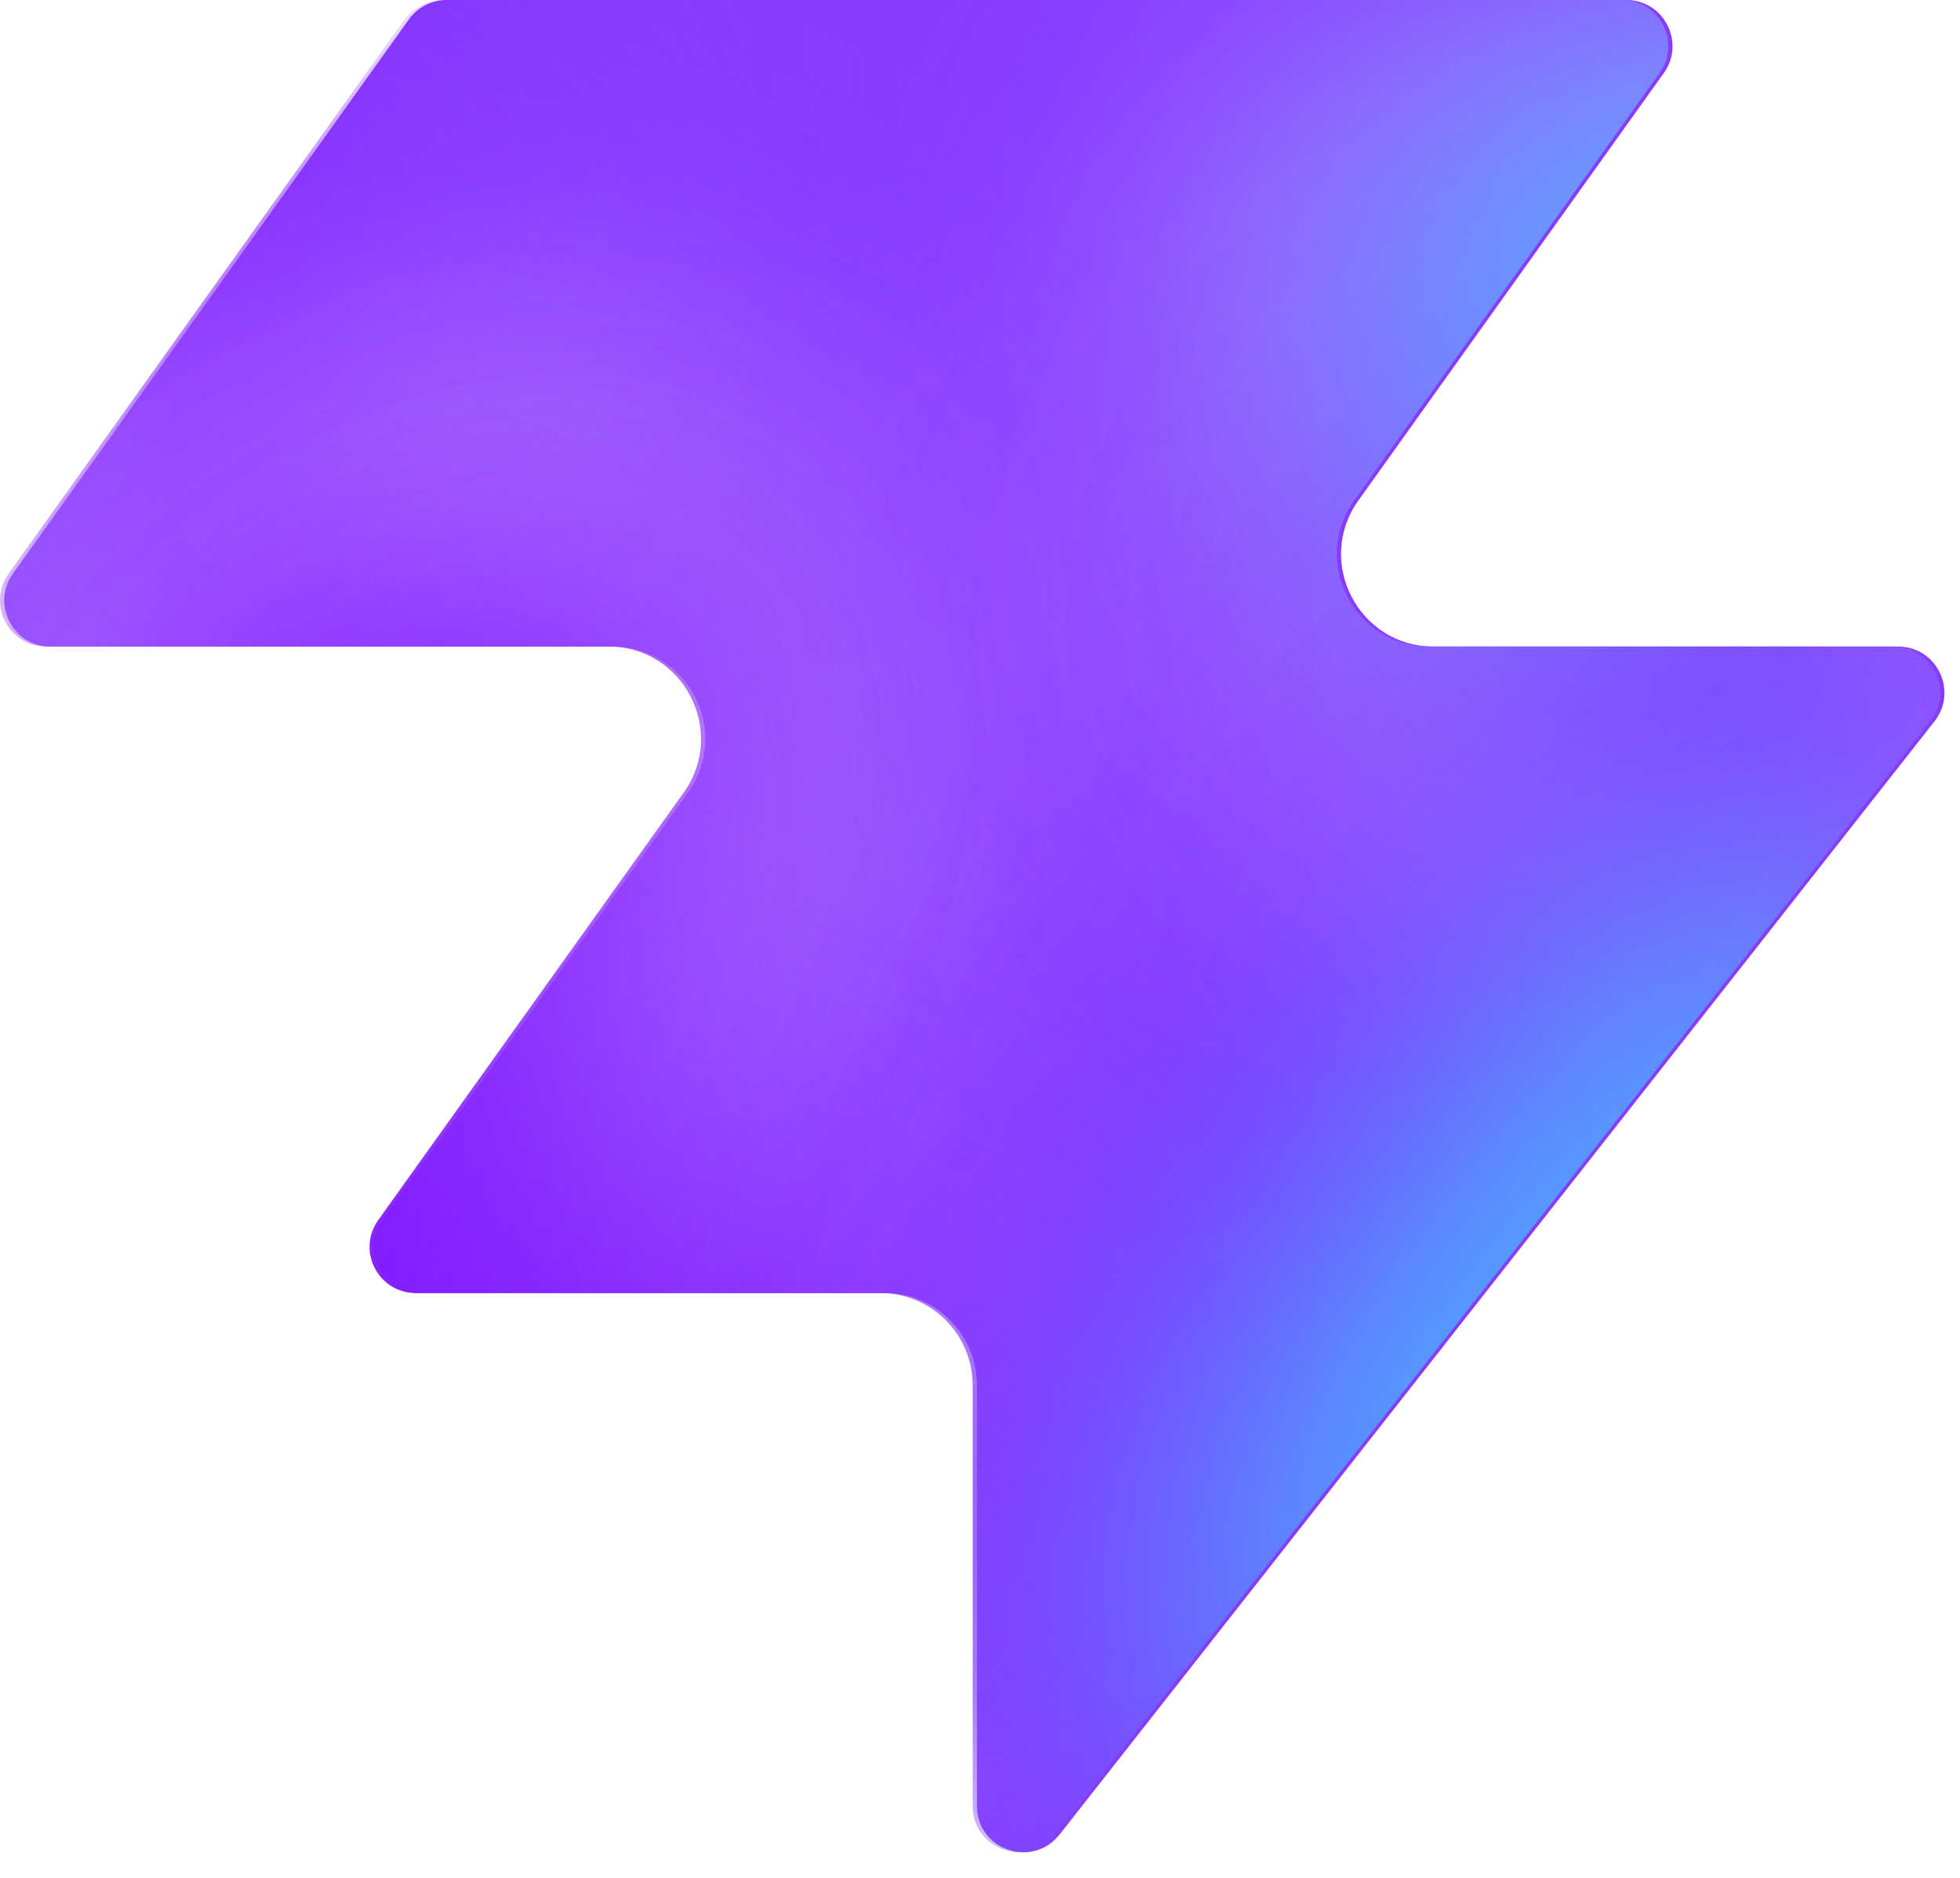
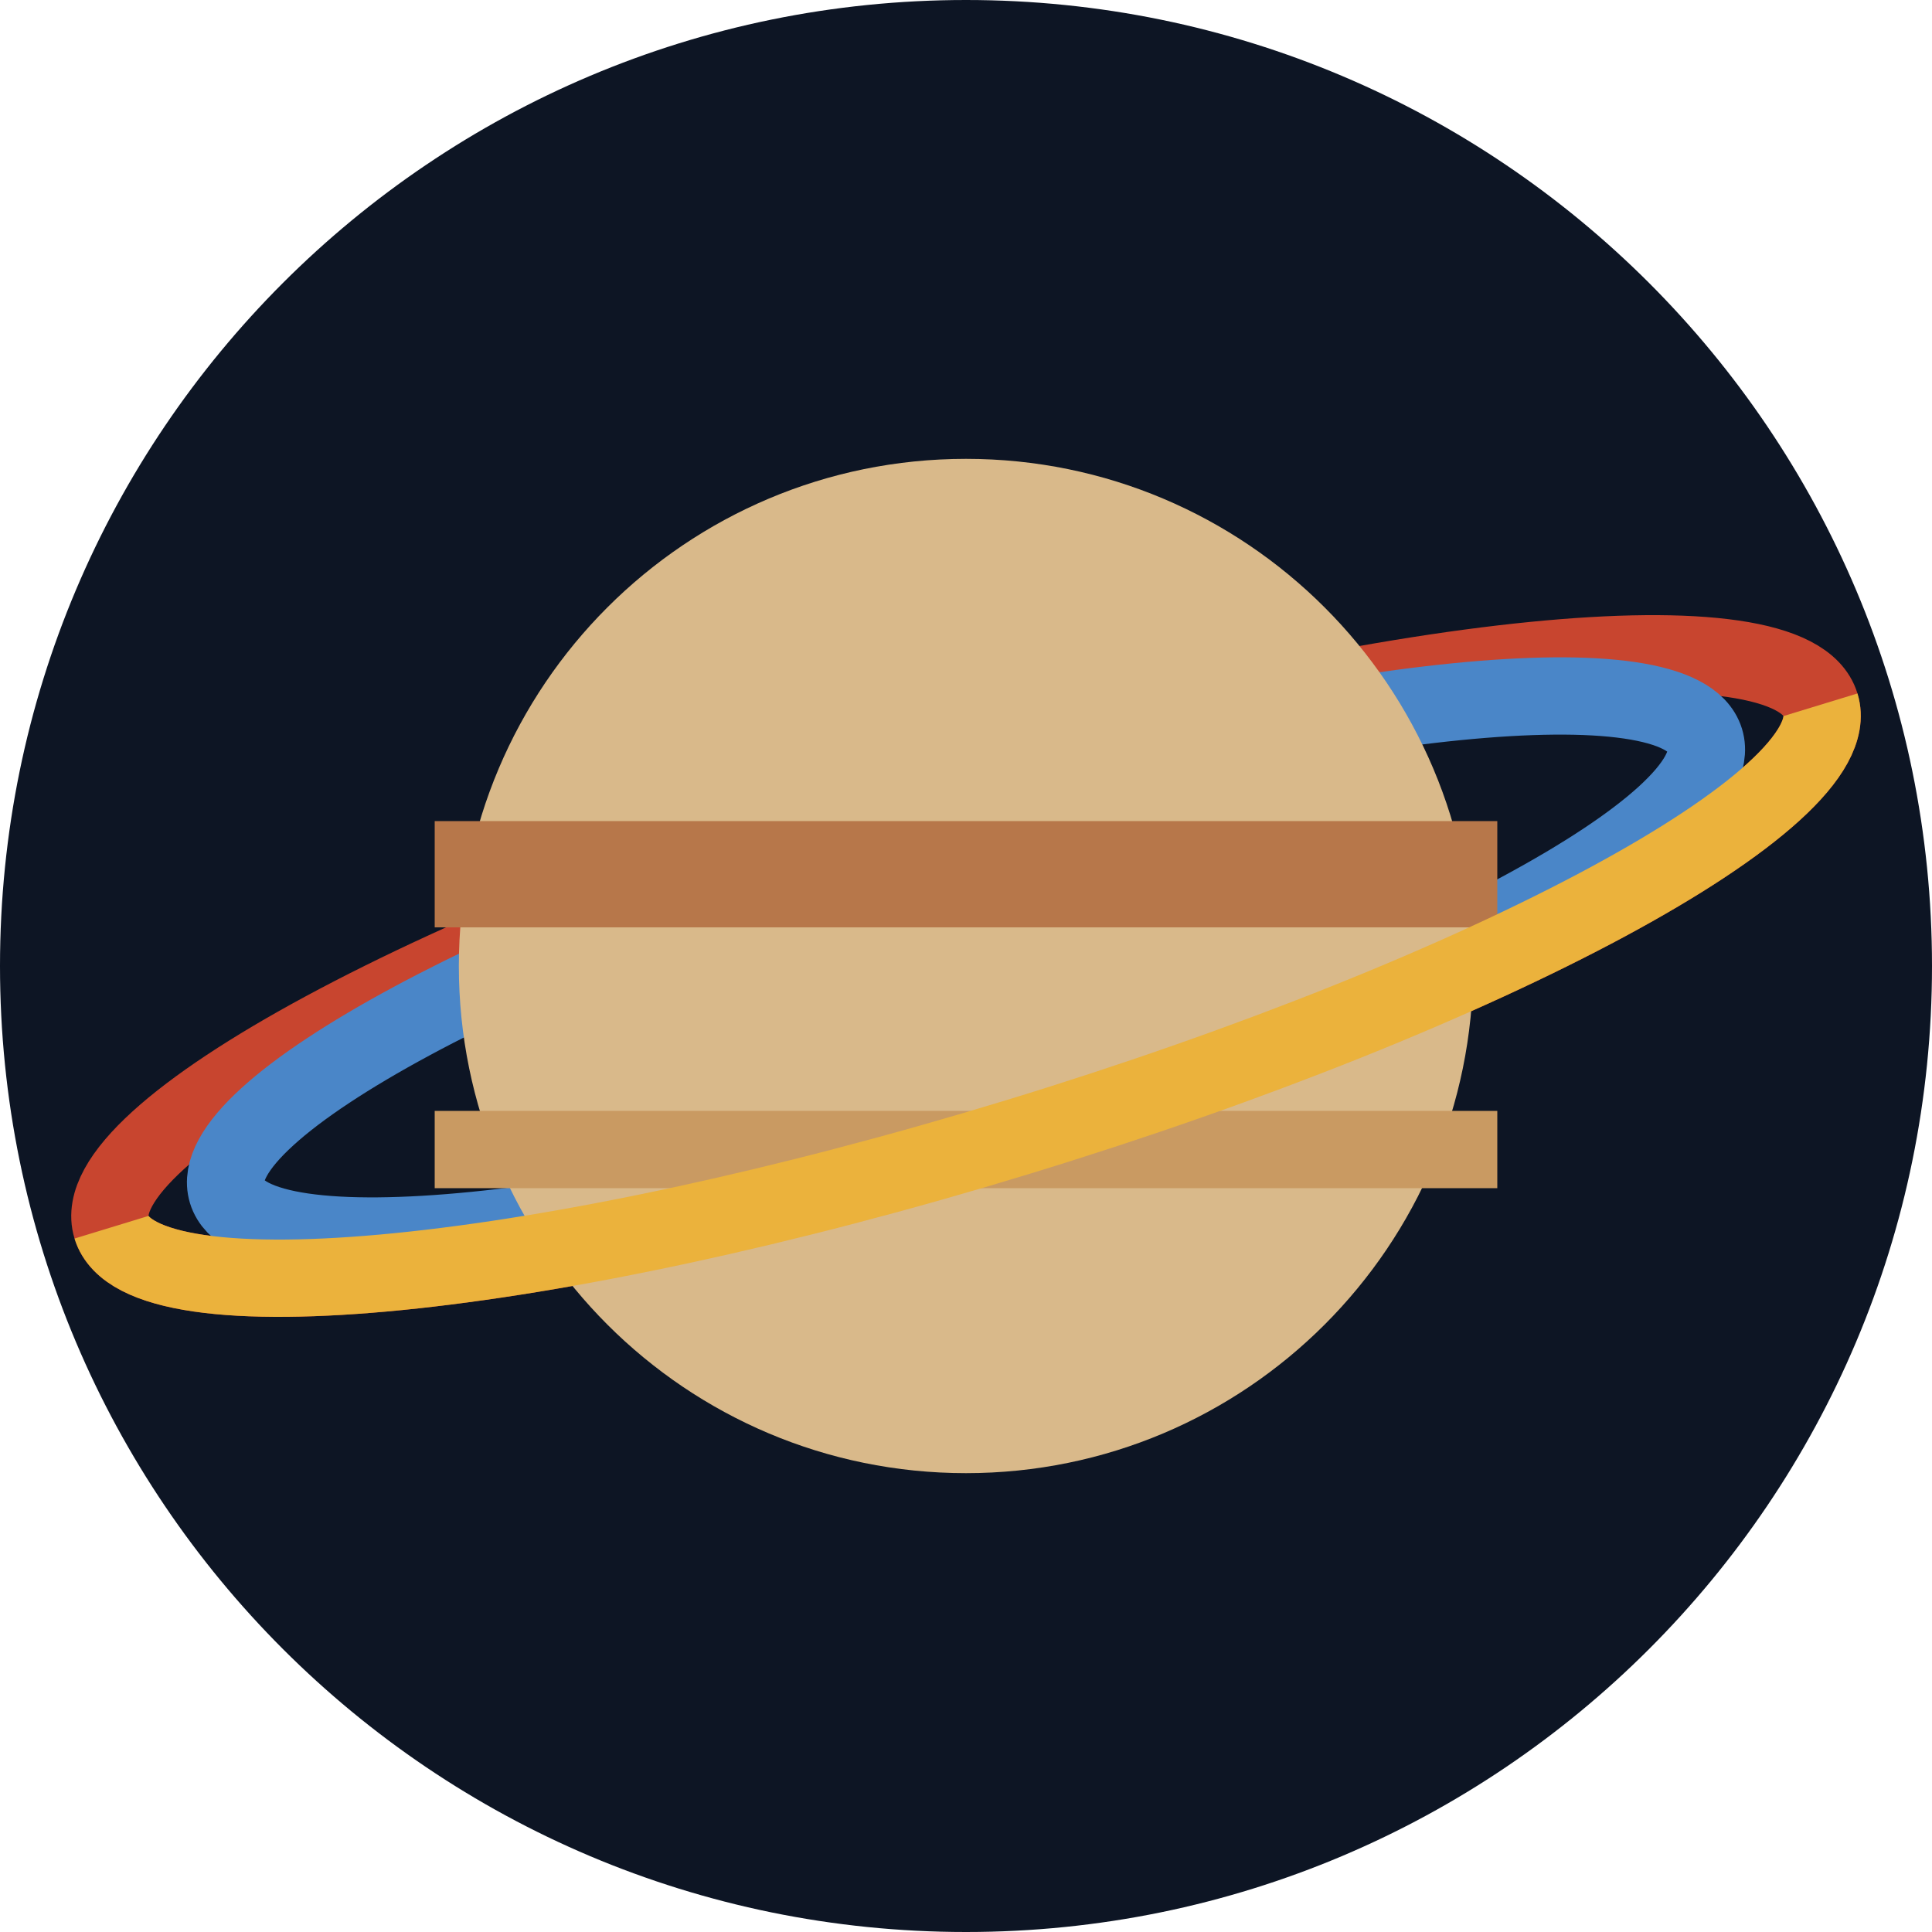
- <svg xmlns="http://www.w3.org/2000/svg" width="48" height="46" fill="none" viewBox="0 0 48 46">
-   <path fill="#863bff" d="M25.946 44.938c-.664.845-2.021.375-2.021-.698V33.937a2.26 2.26 0 0 0-2.262-2.262H10.287c-.92 0-1.456-1.04-.92-1.788l7.48-10.471c1.07-1.497 0-3.578-1.842-3.578H1.237c-.92 0-1.456-1.04-.92-1.788L10.013.474c.214-.297.556-.474.92-.474h28.894c.92 0 1.456 1.04.92 1.788l-7.48 10.471c-1.07 1.498 0 3.579 1.842 3.579h11.377c.943 0 1.473 1.088.89 1.83L25.947 44.94z" style="fill:#863bff;fill:color(display-p3 .525 .23 1);fill-opacity:1" />
-   <mask id="a" width="48" height="46" x="0" y="0" maskUnits="userSpaceOnUse" style="mask-type:alpha">
-     <path fill="#000" d="M25.842 44.938c-.664.844-2.021.375-2.021-.698V33.937a2.26 2.26 0 0 0-2.262-2.262H10.183c-.92 0-1.456-1.04-.92-1.788l7.48-10.471c1.07-1.498 0-3.579-1.842-3.579H1.133c-.92 0-1.456-1.04-.92-1.787L9.91.473c.214-.297.556-.474.92-.474h28.894c.92 0 1.456 1.04.92 1.788l-7.48 10.471c-1.07 1.498 0 3.578 1.842 3.578h11.377c.943 0 1.473 1.088.89 1.832L25.843 44.94z" style="fill:#000;fill-opacity:1" />
-   </mask>
-   <g mask="url(#a)">
-     <g filter="url(#b)">
-       <ellipse cx="5.508" cy="14.704" fill="#ede6ff" rx="5.508" ry="14.704" style="fill:#ede6ff;fill:color(display-p3 .927 .903 1);fill-opacity:1" transform="matrix(.00324 1 1 -.00324 -4.47 31.516)" />
-     </g>
-     <g filter="url(#c)">
-       <ellipse cx="10.399" cy="29.851" fill="#ede6ff" rx="10.399" ry="29.851" style="fill:#ede6ff;fill:color(display-p3 .927 .903 1);fill-opacity:1" transform="matrix(.00324 1 1 -.00324 -39.328 7.883)" />
-     </g>
-     <g filter="url(#d)">
-       <ellipse cx="5.508" cy="30.487" fill="#7e14ff" rx="5.508" ry="30.487" style="fill:#7e14ff;fill:color(display-p3 .492 .077 1);fill-opacity:1" transform="rotate(89.814 -25.913 -14.639)scale(1 -1)" />
-     </g>
-     <g filter="url(#e)">
-       <ellipse cx="5.508" cy="30.599" fill="#7e14ff" rx="5.508" ry="30.599" style="fill:#7e14ff;fill:color(display-p3 .492 .077 1);fill-opacity:1" transform="rotate(89.814 -32.644 -3.334)scale(1 -1)" />
-     </g>
-     <g filter="url(#f)">
-       <ellipse cx="5.508" cy="30.599" fill="#7e14ff" rx="5.508" ry="30.599" style="fill:#7e14ff;fill:color(display-p3 .492 .077 1);fill-opacity:1" transform="matrix(.00324 1 1 -.00324 -34.34 30.47)" />
-     </g>
-     <g filter="url(#g)">
-       <ellipse cx="14.072" cy="22.078" fill="#ede6ff" rx="14.072" ry="22.078" style="fill:#ede6ff;fill:color(display-p3 .927 .903 1);fill-opacity:1" transform="rotate(93.35 24.506 48.493)scale(-1 1)" />
-     </g>
-     <g filter="url(#h)">
-       <ellipse cx="3.47" cy="21.501" fill="#7e14ff" rx="3.47" ry="21.501" style="fill:#7e14ff;fill:color(display-p3 .492 .077 1);fill-opacity:1" transform="rotate(89.009 28.708 47.59)scale(-1 1)" />
-     </g>
-     <g filter="url(#i)">
-       <ellipse cx="3.47" cy="21.501" fill="#7e14ff" rx="3.47" ry="21.501" style="fill:#7e14ff;fill:color(display-p3 .492 .077 1);fill-opacity:1" transform="rotate(89.009 28.708 47.59)scale(-1 1)" />
-     </g>
-     <g filter="url(#j)">
-       <ellipse cx=".387" cy="8.972" fill="#7e14ff" rx="4.407" ry="29.108" style="fill:#7e14ff;fill:color(display-p3 .492 .077 1);fill-opacity:1" transform="rotate(39.51 .387 8.972)" />
-     </g>
-     <g filter="url(#k)">
-       <ellipse cx="47.523" cy="-6.092" fill="#7e14ff" rx="4.407" ry="29.108" style="fill:#7e14ff;fill:color(display-p3 .492 .077 1);fill-opacity:1" transform="rotate(37.892 47.523 -6.092)" />
-     </g>
-     <g filter="url(#l)">
-       <ellipse cx="41.412" cy="6.333" fill="#47bfff" rx="5.971" ry="9.665" style="fill:#47bfff;fill:color(display-p3 .28 .748 1);fill-opacity:1" transform="rotate(37.892 41.412 6.333)" />
-     </g>
-     <g filter="url(#m)">
-       <ellipse cx="-1.879" cy="38.332" fill="#7e14ff" rx="4.407" ry="29.108" style="fill:#7e14ff;fill:color(display-p3 .492 .077 1);fill-opacity:1" transform="rotate(37.892 -1.88 38.332)" />
-     </g>
-     <g filter="url(#n)">
-       <ellipse cx="-1.879" cy="38.332" fill="#7e14ff" rx="4.407" ry="29.108" style="fill:#7e14ff;fill:color(display-p3 .492 .077 1);fill-opacity:1" transform="rotate(37.892 -1.88 38.332)" />
-     </g>
-     <g filter="url(#o)">
-       <ellipse cx="35.651" cy="29.907" fill="#7e14ff" rx="4.407" ry="29.108" style="fill:#7e14ff;fill:color(display-p3 .492 .077 1);fill-opacity:1" transform="rotate(37.892 35.651 29.907)" />
-     </g>
-     <g filter="url(#p)">
-       <ellipse cx="38.418" cy="32.4" fill="#47bfff" rx="5.971" ry="15.297" style="fill:#47bfff;fill:color(display-p3 .28 .748 1);fill-opacity:1" transform="rotate(37.892 38.418 32.4)" />
-     </g>
+ <svg xmlns="http://www.w3.org/2000/svg" viewBox="-200 -200 400 400">
+   <circle r="200" fill="#0d1524" />
+   <g transform="rotate(-17)">
+     <ellipse rx="185" ry="37" fill="none" stroke="#c8452f" stroke-width="16" />
+     <ellipse rx="160" ry="32" fill="none" stroke="#4a86c8" stroke-width="16" />
  </g>
-   <defs>
-     <filter id="b" width="60.045" height="41.654" x="-19.77" y="16.149" color-interpolation-filters="sRGB" filterUnits="userSpaceOnUse">
-       <feFlood flood-opacity="0" result="BackgroundImageFix" />
-       <feBlend in="SourceGraphic" in2="BackgroundImageFix" result="shape" />
-       <feGaussianBlur result="effect1_foregroundBlur_2002_17158" stdDeviation="7.659" />
-     </filter>
-     <filter id="c" width="90.34" height="51.437" x="-54.613" y="-7.533" color-interpolation-filters="sRGB" filterUnits="userSpaceOnUse">
-       <feFlood flood-opacity="0" result="BackgroundImageFix" />
-       <feBlend in="SourceGraphic" in2="BackgroundImageFix" result="shape" />
-       <feGaussianBlur result="effect1_foregroundBlur_2002_17158" stdDeviation="7.659" />
-     </filter>
-     <filter id="d" width="79.355" height="29.4" x="-49.64" y="2.03" color-interpolation-filters="sRGB" filterUnits="userSpaceOnUse">
-       <feFlood flood-opacity="0" result="BackgroundImageFix" />
-       <feBlend in="SourceGraphic" in2="BackgroundImageFix" result="shape" />
-       <feGaussianBlur result="effect1_foregroundBlur_2002_17158" stdDeviation="4.596" />
-     </filter>
-     <filter id="e" width="79.579" height="29.4" x="-45.045" y="20.029" color-interpolation-filters="sRGB" filterUnits="userSpaceOnUse">
-       <feFlood flood-opacity="0" result="BackgroundImageFix" />
-       <feBlend in="SourceGraphic" in2="BackgroundImageFix" result="shape" />
-       <feGaussianBlur result="effect1_foregroundBlur_2002_17158" stdDeviation="4.596" />
-     </filter>
-     <filter id="f" width="79.579" height="29.4" x="-43.513" y="21.178" color-interpolation-filters="sRGB" filterUnits="userSpaceOnUse">
-       <feFlood flood-opacity="0" result="BackgroundImageFix" />
-       <feBlend in="SourceGraphic" in2="BackgroundImageFix" result="shape" />
-       <feGaussianBlur result="effect1_foregroundBlur_2002_17158" stdDeviation="4.596" />
-     </filter>
-     <filter id="g" width="74.749" height="58.852" x="15.756" y="-17.901" color-interpolation-filters="sRGB" filterUnits="userSpaceOnUse">
-       <feFlood flood-opacity="0" result="BackgroundImageFix" />
-       <feBlend in="SourceGraphic" in2="BackgroundImageFix" result="shape" />
-       <feGaussianBlur result="effect1_foregroundBlur_2002_17158" stdDeviation="7.659" />
-     </filter>
-     <filter id="h" width="61.377" height="25.362" x="23.548" y="2.284" color-interpolation-filters="sRGB" filterUnits="userSpaceOnUse">
-       <feFlood flood-opacity="0" result="BackgroundImageFix" />
-       <feBlend in="SourceGraphic" in2="BackgroundImageFix" result="shape" />
-       <feGaussianBlur result="effect1_foregroundBlur_2002_17158" stdDeviation="4.596" />
-     </filter>
-     <filter id="i" width="61.377" height="25.362" x="23.548" y="2.284" color-interpolation-filters="sRGB" filterUnits="userSpaceOnUse">
-       <feFlood flood-opacity="0" result="BackgroundImageFix" />
-       <feBlend in="SourceGraphic" in2="BackgroundImageFix" result="shape" />
-       <feGaussianBlur result="effect1_foregroundBlur_2002_17158" stdDeviation="4.596" />
-     </filter>
-     <filter id="j" width="56.045" height="63.649" x="-27.636" y="-22.853" color-interpolation-filters="sRGB" filterUnits="userSpaceOnUse">
-       <feFlood flood-opacity="0" result="BackgroundImageFix" />
-       <feBlend in="SourceGraphic" in2="BackgroundImageFix" result="shape" />
-       <feGaussianBlur result="effect1_foregroundBlur_2002_17158" stdDeviation="4.596" />
-     </filter>
-     <filter id="k" width="54.814" height="64.646" x="20.116" y="-38.415" color-interpolation-filters="sRGB" filterUnits="userSpaceOnUse">
-       <feFlood flood-opacity="0" result="BackgroundImageFix" />
-       <feBlend in="SourceGraphic" in2="BackgroundImageFix" result="shape" />
-       <feGaussianBlur result="effect1_foregroundBlur_2002_17158" stdDeviation="4.596" />
-     </filter>
-     <filter id="l" width="33.541" height="35.313" x="24.641" y="-11.323" color-interpolation-filters="sRGB" filterUnits="userSpaceOnUse">
-       <feFlood flood-opacity="0" result="BackgroundImageFix" />
-       <feBlend in="SourceGraphic" in2="BackgroundImageFix" result="shape" />
-       <feGaussianBlur result="effect1_foregroundBlur_2002_17158" stdDeviation="4.596" />
-     </filter>
-     <filter id="m" width="54.814" height="64.646" x="-29.286" y="6.009" color-interpolation-filters="sRGB" filterUnits="userSpaceOnUse">
-       <feFlood flood-opacity="0" result="BackgroundImageFix" />
-       <feBlend in="SourceGraphic" in2="BackgroundImageFix" result="shape" />
-       <feGaussianBlur result="effect1_foregroundBlur_2002_17158" stdDeviation="4.596" />
-     </filter>
-     <filter id="n" width="54.814" height="64.646" x="-29.286" y="6.009" color-interpolation-filters="sRGB" filterUnits="userSpaceOnUse">
-       <feFlood flood-opacity="0" result="BackgroundImageFix" />
-       <feBlend in="SourceGraphic" in2="BackgroundImageFix" result="shape" />
-       <feGaussianBlur result="effect1_foregroundBlur_2002_17158" stdDeviation="4.596" />
-     </filter>
-     <filter id="o" width="54.814" height="64.646" x="8.244" y="-2.416" color-interpolation-filters="sRGB" filterUnits="userSpaceOnUse">
-       <feFlood flood-opacity="0" result="BackgroundImageFix" />
-       <feBlend in="SourceGraphic" in2="BackgroundImageFix" result="shape" />
-       <feGaussianBlur result="effect1_foregroundBlur_2002_17158" stdDeviation="4.596" />
-     </filter>
-     <filter id="p" width="39.409" height="43.623" x="18.713" y="10.588" color-interpolation-filters="sRGB" filterUnits="userSpaceOnUse">
-       <feFlood flood-opacity="0" result="BackgroundImageFix" />
-       <feBlend in="SourceGraphic" in2="BackgroundImageFix" result="shape" />
-       <feGaussianBlur result="effect1_foregroundBlur_2002_17158" stdDeviation="4.596" />
-     </filter>
-   </defs>
+   <circle r="105" fill="#d9b98a" />
+   <rect x="-110" y="-30" width="220" height="22" fill="#b7774a" />
+   <rect x="-110" y="30" width="220" height="16" fill="#c99a62" />
+   <path d="M-185 0a185 37 0 0 0 370 0" transform="rotate(-17)" fill="none" stroke="#ebb23c" stroke-width="16" />
</svg>
